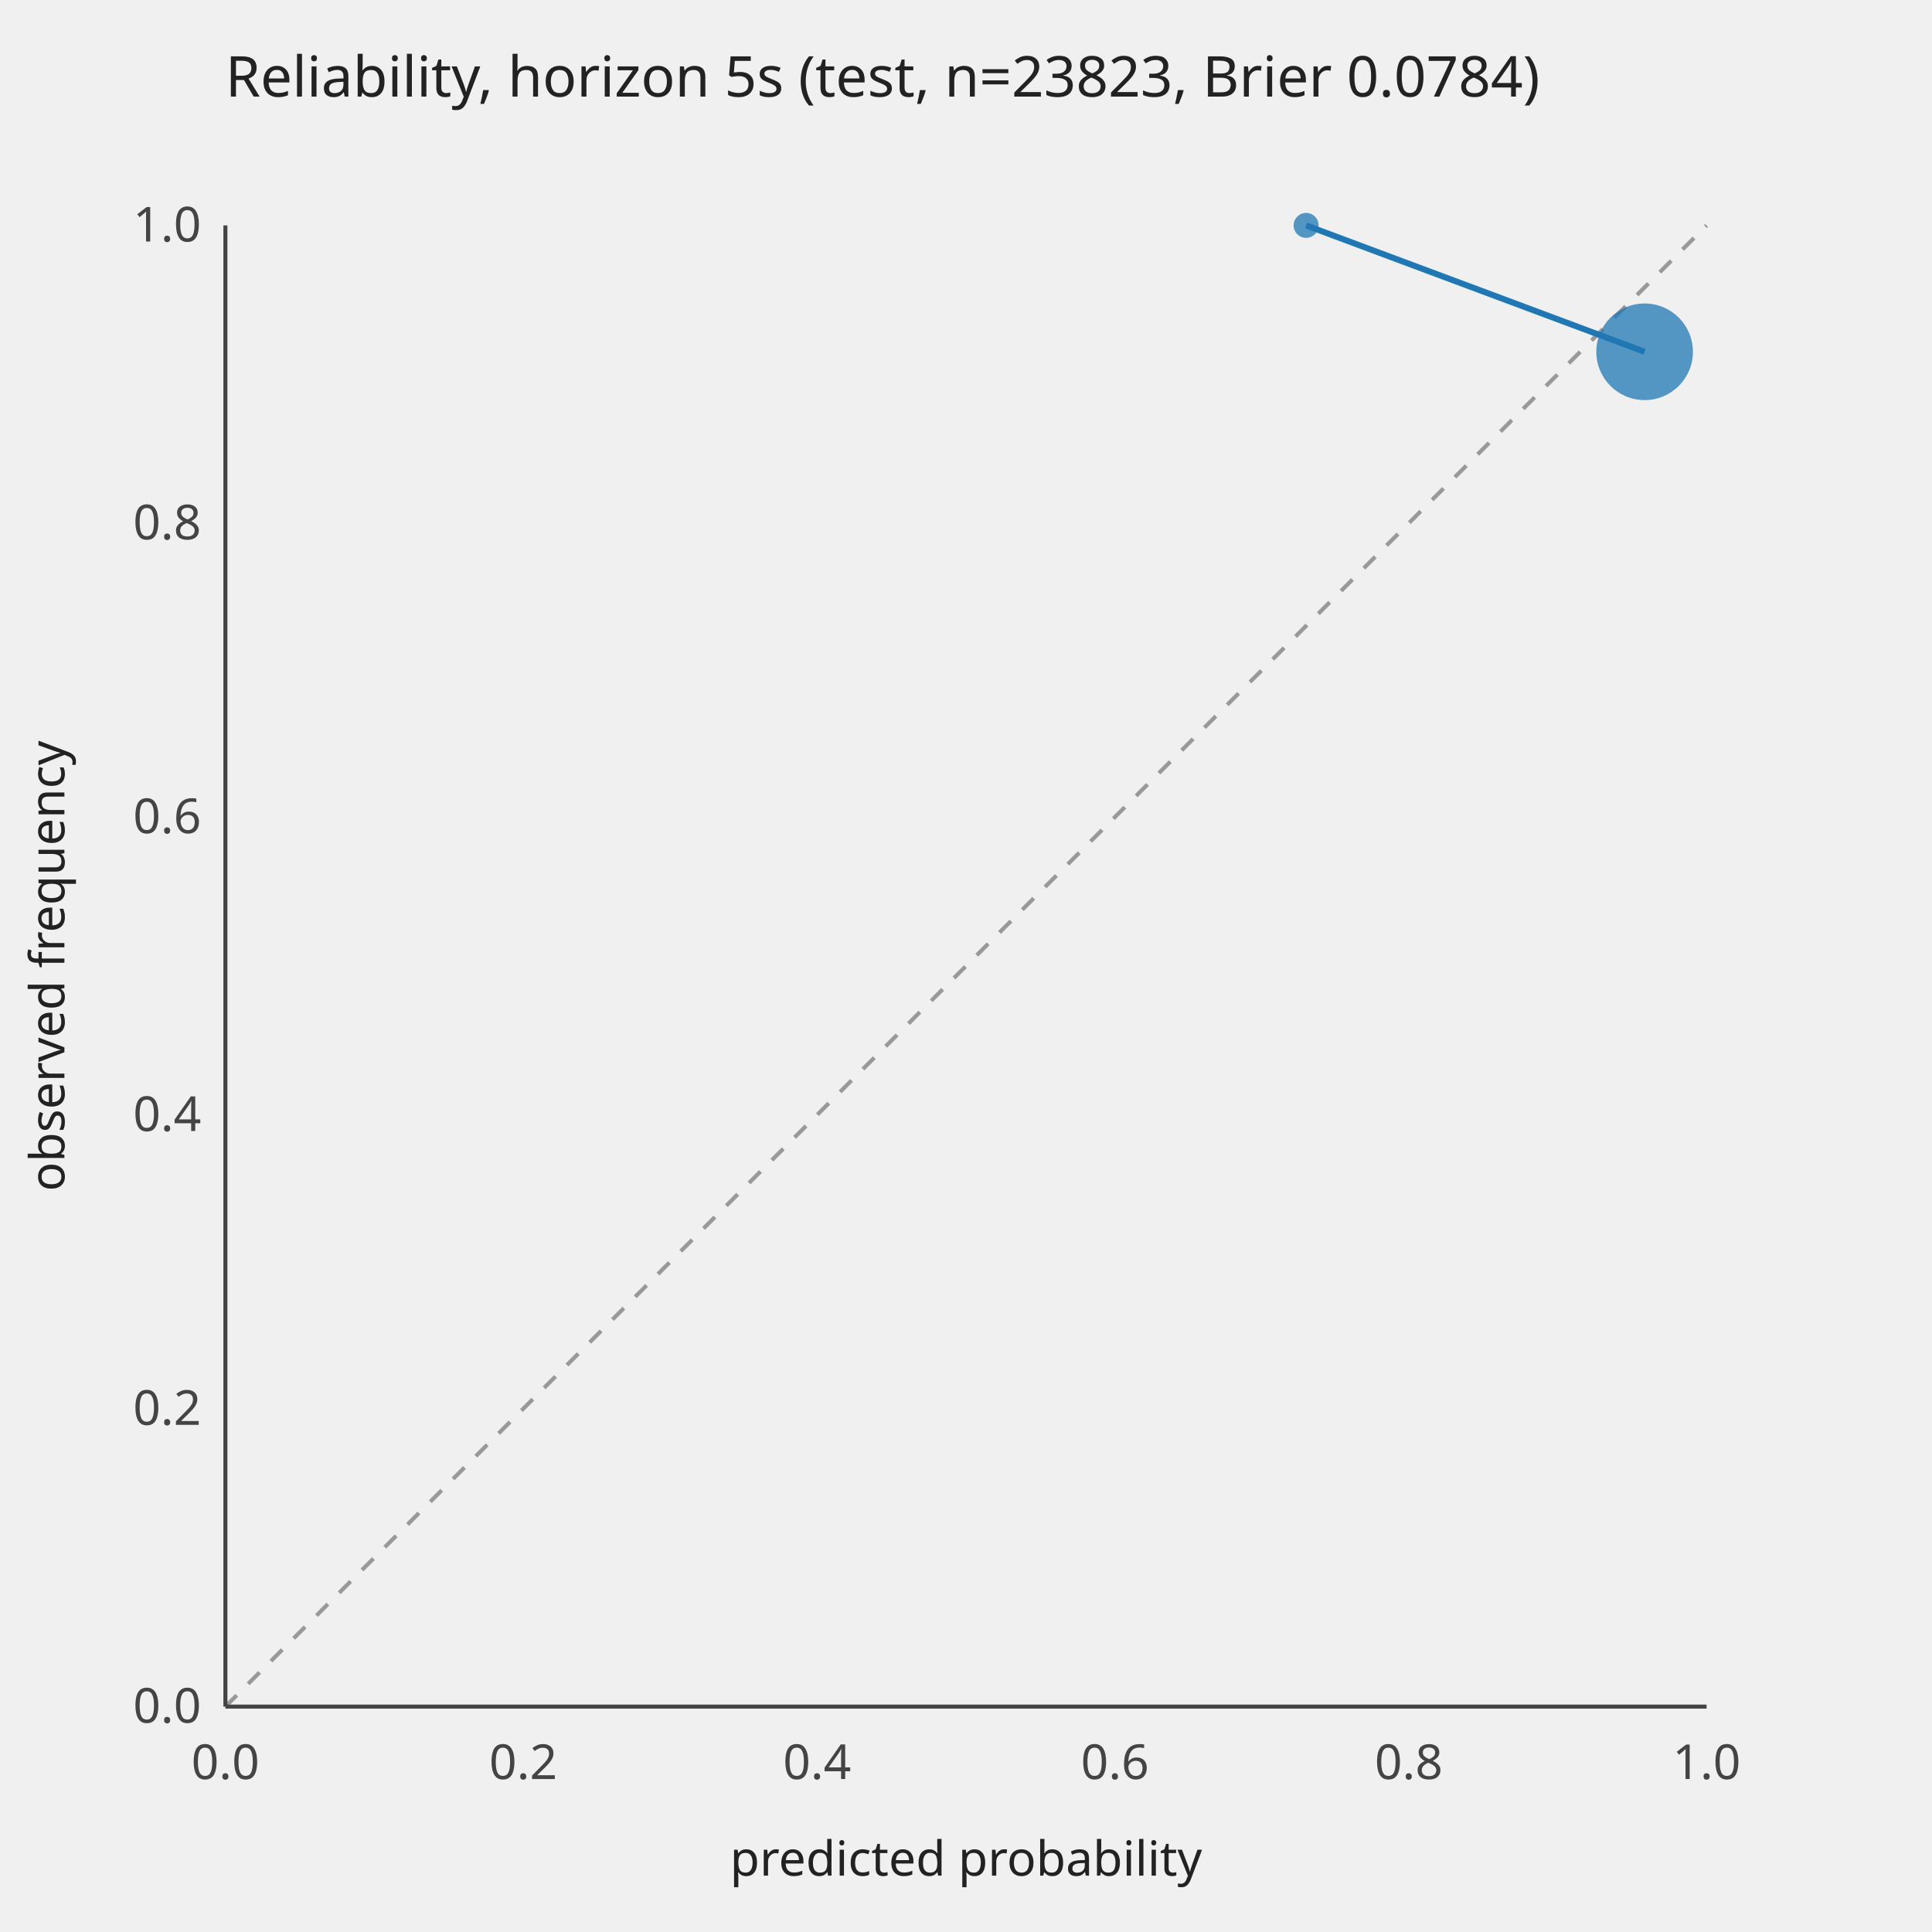
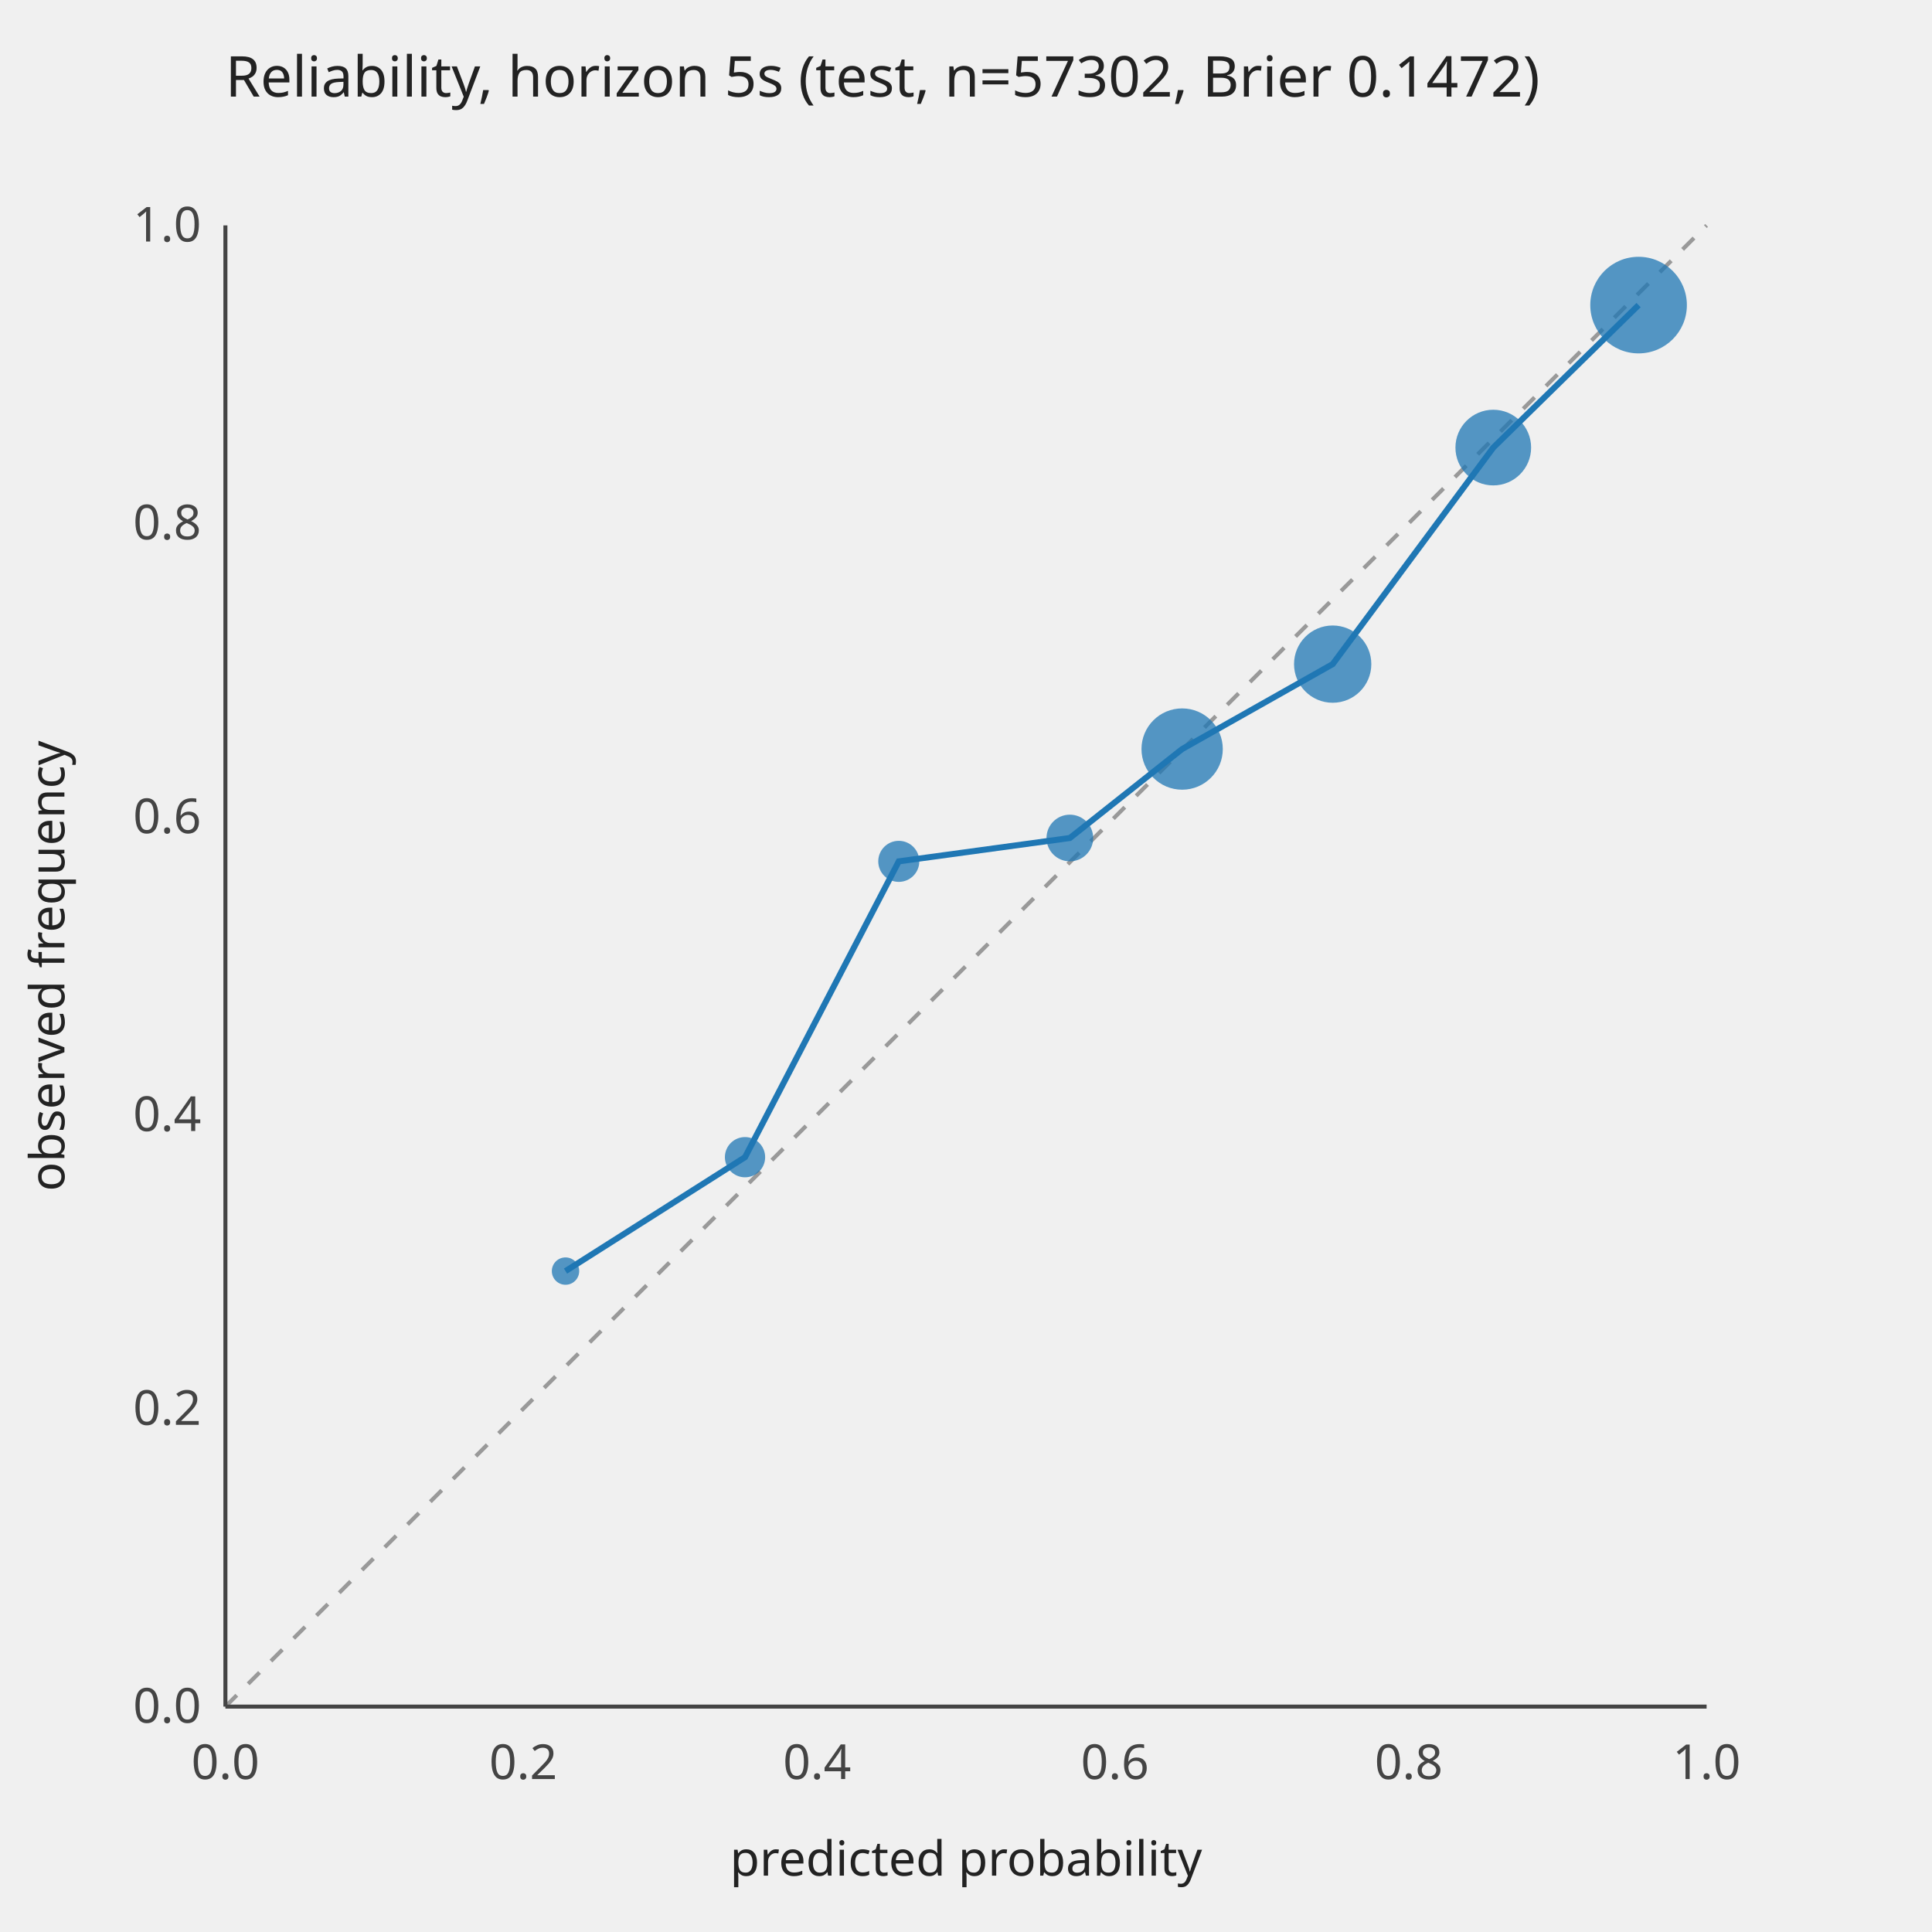
<svg xmlns="http://www.w3.org/2000/svg" width="480" height="480" viewBox="0 0 480 480" font-family="sans-serif" font-size="12">
  <rect width="100%%" height="100%%" fill="#ffffff" />
-   <text x="56" y="24" font-size="14" fill="#222">Reliability, horizon 5s (test, n=23823, Brier 0.0784)</text>
+   <text x="56" y="24" font-size="14" fill="#222">Reliability, horizon 5s (test, n=57302, Brier 0.1472)</text>
  <line x1="56" y1="424" x2="424" y2="56" stroke="#999" stroke-dasharray="4 4" />
  <line x1="56" y1="424" x2="424" y2="424" stroke="#444" />
  <line x1="56" y1="424" x2="56" y2="56" stroke="#444" />
  <text x="56" y="442" text-anchor="middle" fill="#444">0.0</text>
  <text x="50" y="428" text-anchor="end" fill="#444">0.0</text>
  <text x="130" y="442" text-anchor="middle" fill="#444">0.2</text>
  <text x="50" y="354" text-anchor="end" fill="#444">0.2</text>
  <text x="203" y="442" text-anchor="middle" fill="#444">0.4</text>
  <text x="50" y="281" text-anchor="end" fill="#444">0.4</text>
  <text x="277" y="442" text-anchor="middle" fill="#444">0.6</text>
  <text x="50" y="207" text-anchor="end" fill="#444">0.6</text>
  <text x="350" y="442" text-anchor="middle" fill="#444">0.8</text>
  <text x="50" y="134" text-anchor="end" fill="#444">0.8</text>
  <text x="424" y="442" text-anchor="middle" fill="#444">1.0</text>
  <text x="50" y="60" text-anchor="end" fill="#444">1.0</text>
  <text x="240" y="466" text-anchor="middle" fill="#222">predicted probability</text>
  <text transform="translate(16,240) rotate(-90)" text-anchor="middle" fill="#222">observed frequency</text>
-   <circle cx="324.5" cy="56.0" r="3.1" fill="#1f77b4" fill-opacity="0.75" />
-   <circle cx="408.6" cy="87.4" r="12.0" fill="#1f77b4" fill-opacity="0.75" />
-   <polyline fill="none" stroke="#1f77b4" stroke-width="1.5" points="324.5,56.0 408.6,87.4" />
+   <circle cx="140.5" cy="315.8" r="3.4" fill="#1f77b4" fill-opacity="0.75" />
+   <circle cx="185.1" cy="287.5" r="5.0" fill="#1f77b4" fill-opacity="0.75" />
+   <circle cx="223.3" cy="214.0" r="5.1" fill="#1f77b4" fill-opacity="0.75" />
+   <circle cx="265.8" cy="208.2" r="5.8" fill="#1f77b4" fill-opacity="0.75" />
+   <circle cx="293.7" cy="186.1" r="10.1" fill="#1f77b4" fill-opacity="0.75" />
+   <circle cx="331.1" cy="165.0" r="9.6" fill="#1f77b4" fill-opacity="0.75" />
+   <circle cx="371.0" cy="111.2" r="9.4" fill="#1f77b4" fill-opacity="0.75" />
+   <circle cx="407.1" cy="75.8" r="12.0" fill="#1f77b4" fill-opacity="0.75" />
+   <polyline fill="none" stroke="#1f77b4" stroke-width="1.5" points="140.5,315.8 185.1,287.5 223.3,214.0 265.8,208.2 293.7,186.1 331.1,165.0 371.0,111.2 407.1,75.8" />
</svg>
